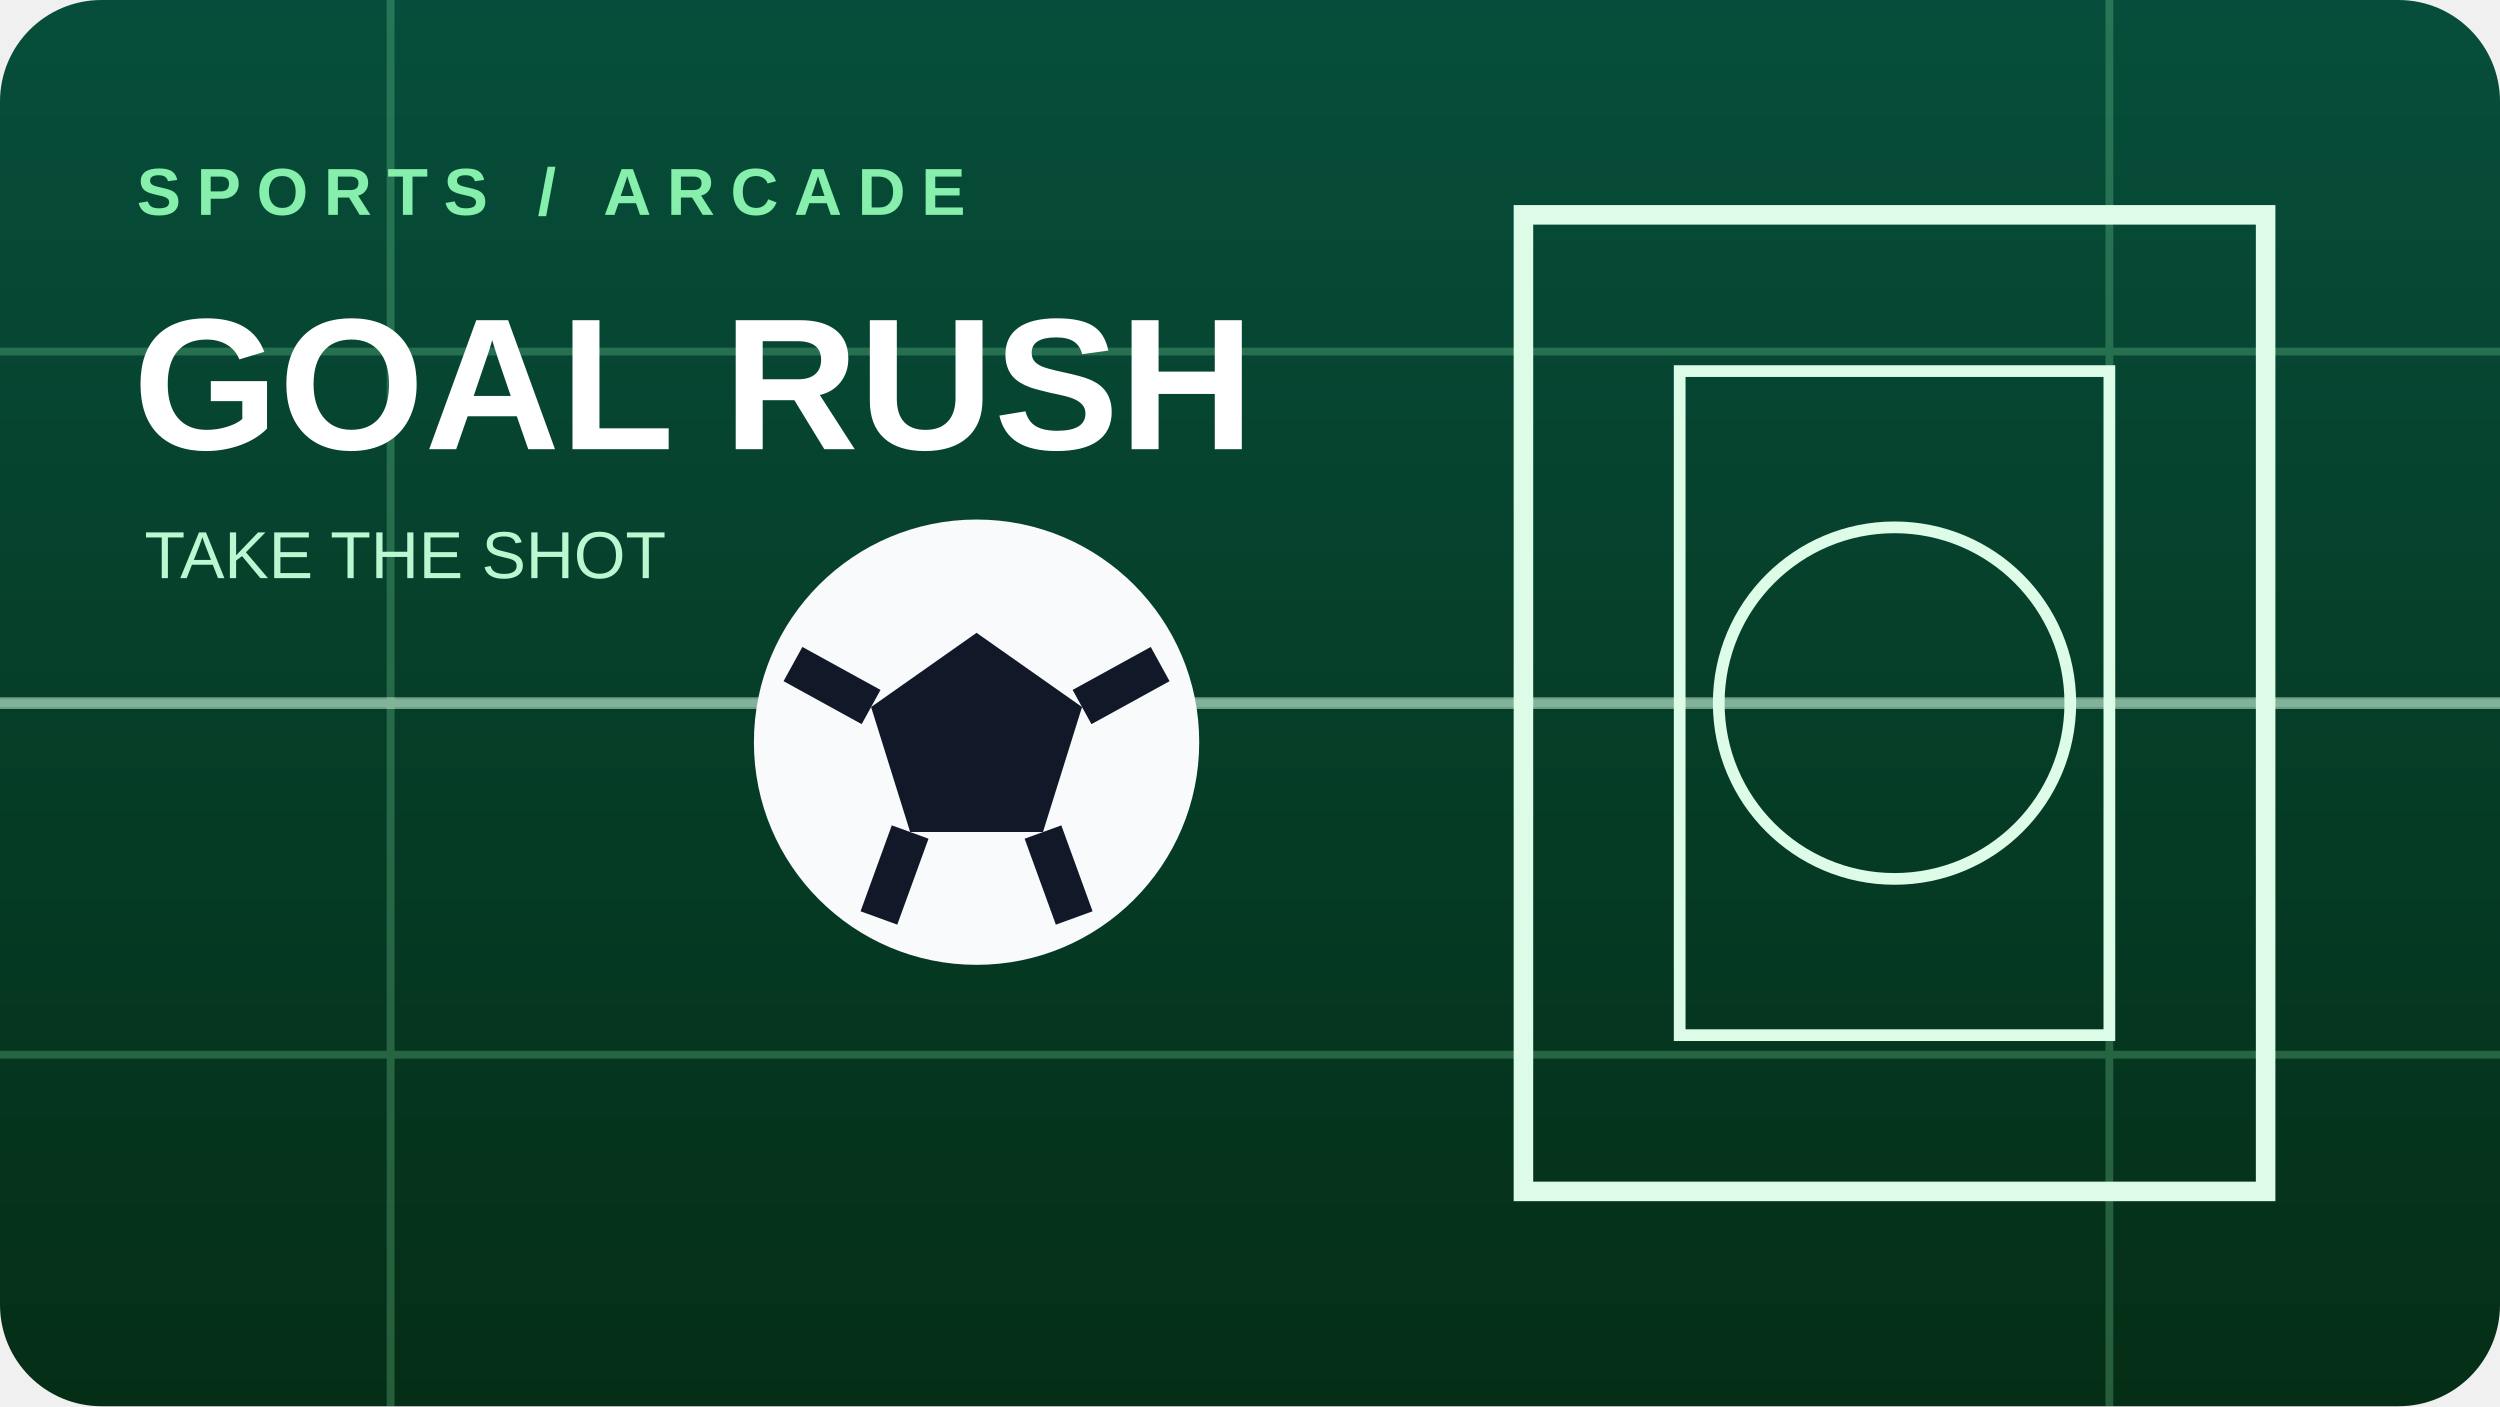
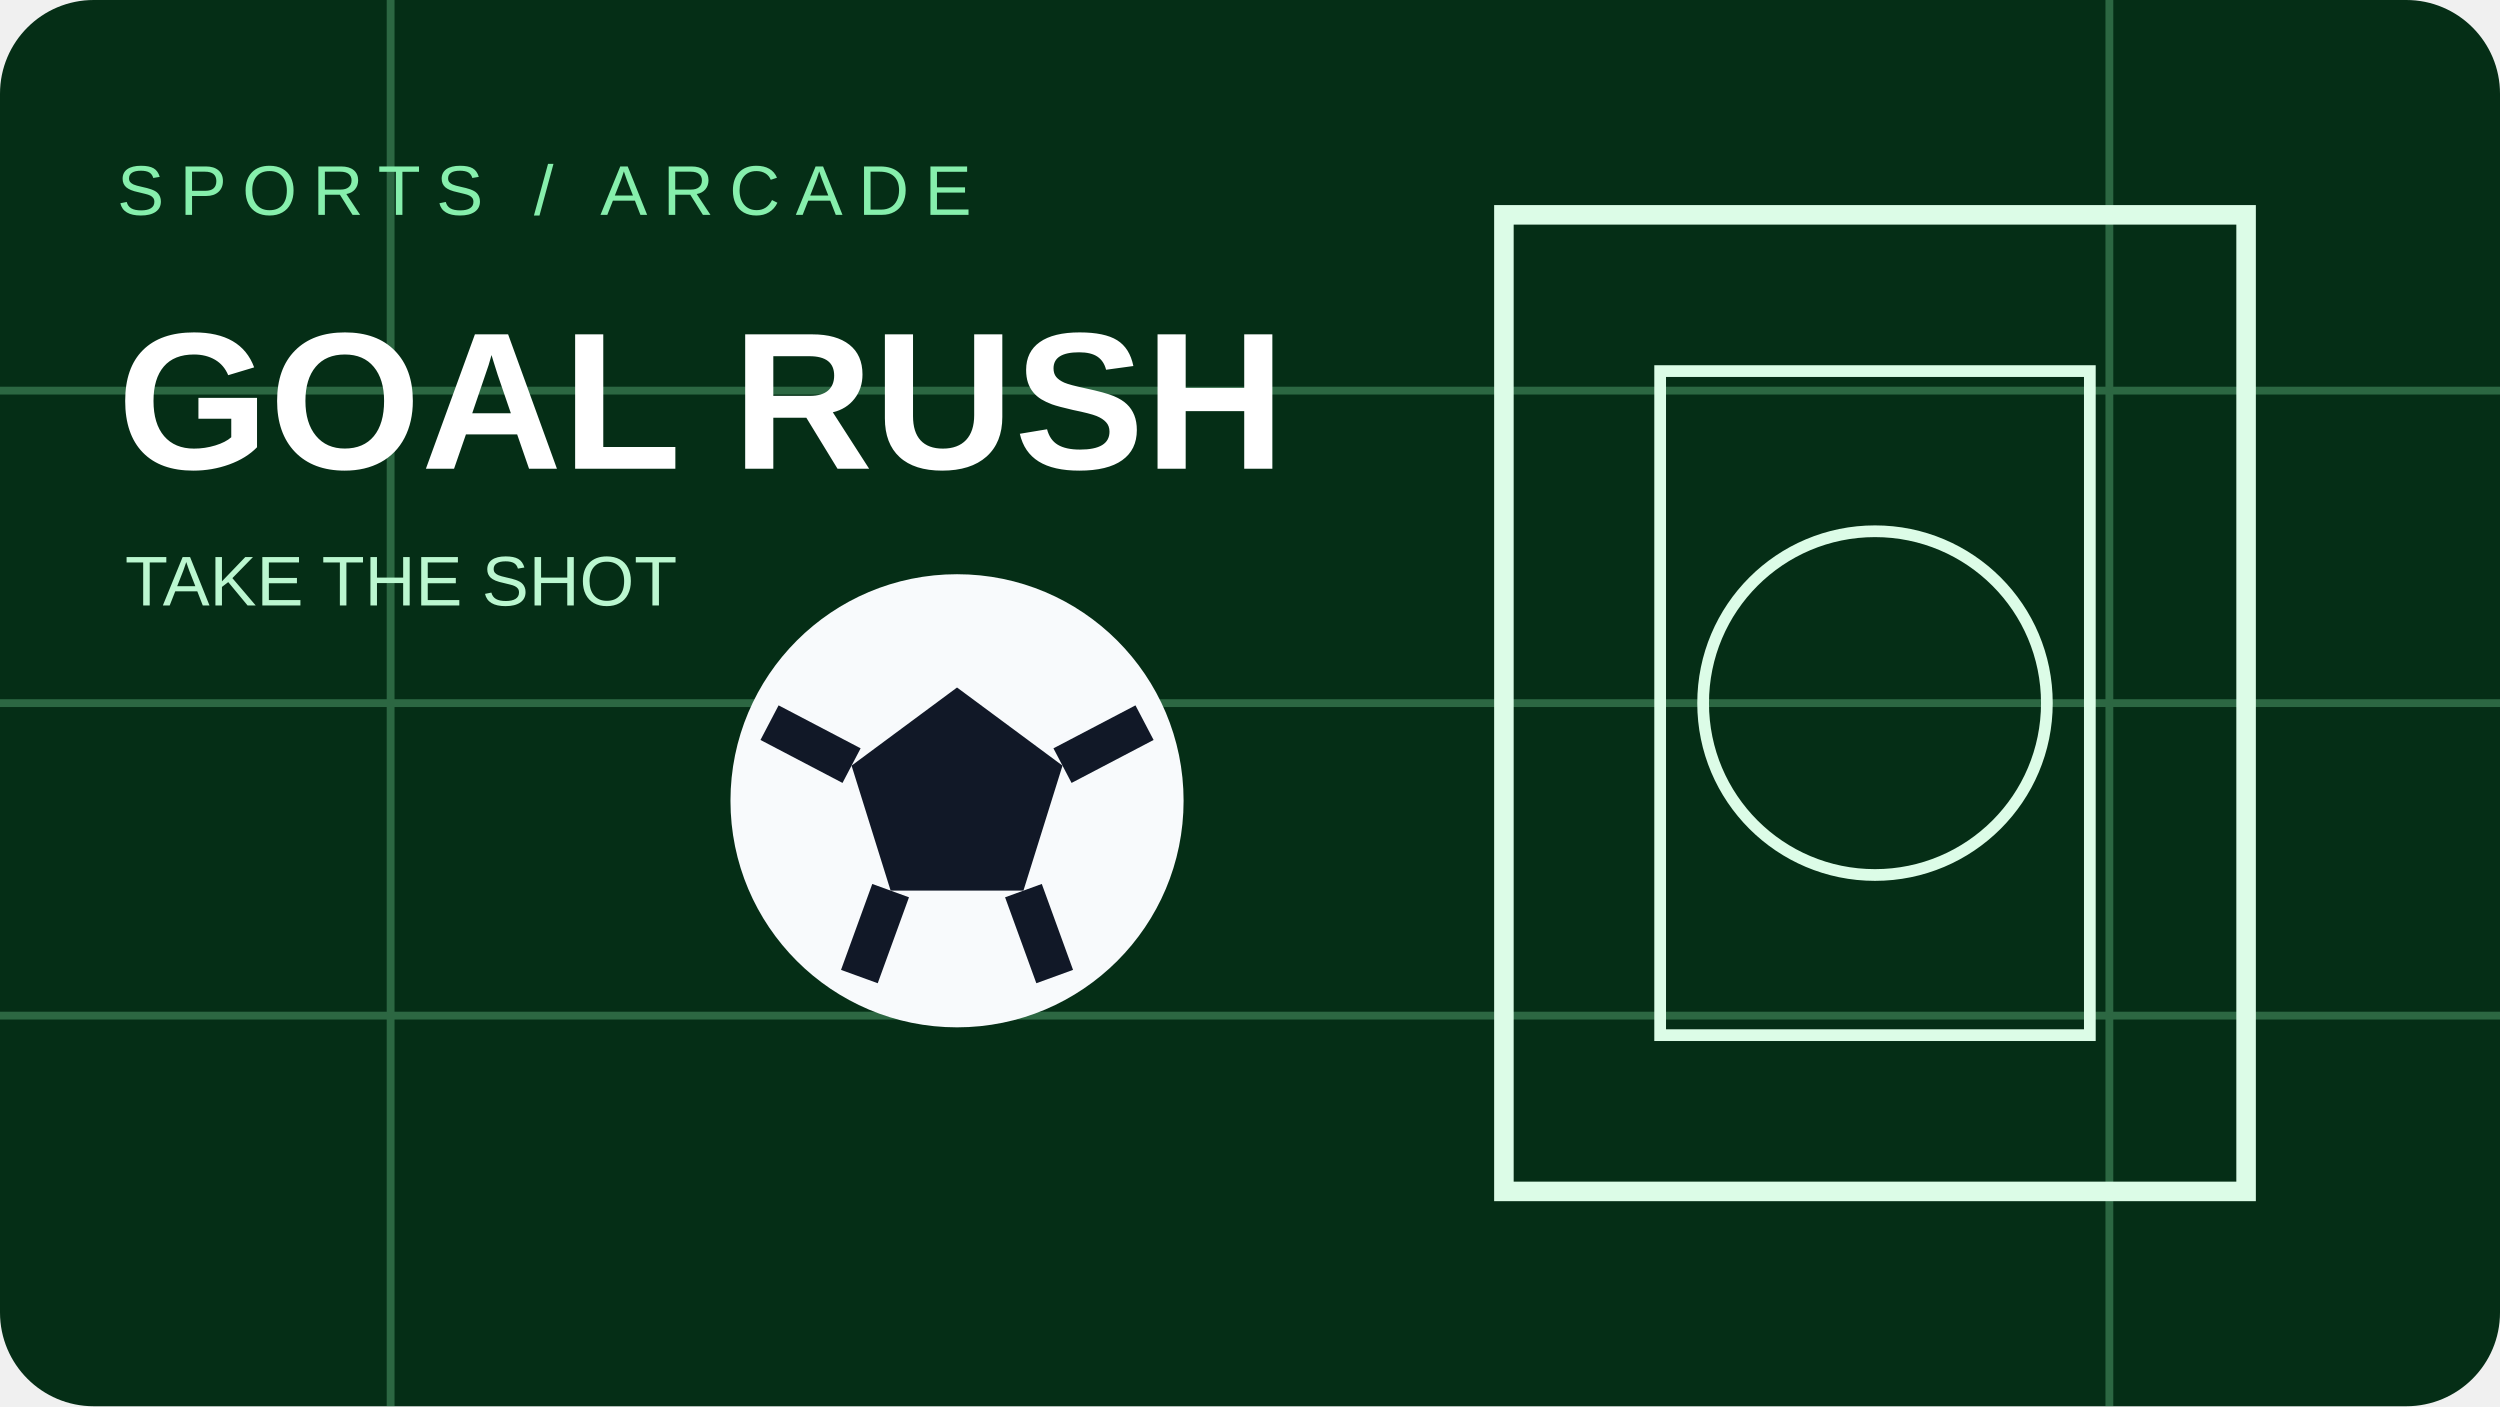
- <svg xmlns="http://www.w3.org/2000/svg" viewBox="0 0 640 360" role="img" aria-label="Goal Rush soccer cover">
-   <defs>
-     <linearGradient id="g" x2="0" y2="1">
-       <stop stop-color="#064e3b" />
-       <stop offset="1" stop-color="#052e16" />
-     </linearGradient>
-   </defs>
-   <rect width="640" height="360" rx="26" fill="url(#g)" />
-   <path d="M0 90H640M0 180H640M0 270H640M100 0V360M540 0V360" stroke="#86efac" stroke-width="2" opacity=".25" />
-   <rect x="390" y="55" width="190" height="250" fill="none" stroke="#dcfce7" stroke-width="5" />
-   <rect x="430" y="95" width="110" height="170" fill="none" stroke="#dcfce7" stroke-width="3" />
-   <circle cx="485" cy="180" r="45" fill="none" stroke="#dcfce7" stroke-width="3" />
-   <path d="M0 180H640" stroke="#dcfce7" stroke-width="3" opacity=".5" />
-   <g transform="translate(250 190)">
-     <circle r="57" fill="#f8fafc" />
-     <path d="M0-28L27-9L17 23H-17L-27-9Z" fill="#111827" />
-     <path d="M-27-9L-47-20M27-9L47-20M-17 23L-25 45M17 23L25 45" stroke="#111827" stroke-width="10" />
+ <svg xmlns="http://www.w3.org/2000/svg" viewBox="0 0 640 360">
+   <rect width="640" height="360" rx="24" fill="#052e16" />
+   <path d="M0 100H640M0 180H640M0 260H640M100 0V360M540 0V360" stroke="#86efac" stroke-width="2" opacity=".3" />
+   <rect x="385" y="55" width="190" height="250" fill="none" stroke="#dcfce7" stroke-width="5" />
+   <rect x="425" y="95" width="110" height="170" fill="none" stroke="#dcfce7" stroke-width="3" />
+   <circle cx="480" cy="180" r="44" fill="none" stroke="#dcfce7" stroke-width="3" />
+   <g transform="translate(245 205)">
+     <circle r="58" fill="#f8fafc" />
+     <path d="M0-29L27-9L17 23H-17L-27-9Z" fill="#111827" />
+     <path d="M-27-9L-48-20M27-9L48-20M-17 23L-25 45M17 23L25 45" stroke="#111827" stroke-width="10" />
  </g>
-   <text x="35" y="55" fill="#86efac" font-family="Arial" font-size="17" font-weight="700" letter-spacing="4">SPORTS / ARCADE</text>
-   <text x="34" y="115" fill="white" font-family="Arial" font-size="48" font-weight="900">GOAL RUSH</text>
-   <text x="37" y="148" fill="#bbf7d0" font-family="Arial" font-size="17">TAKE THE SHOT</text>
+   <text x="30" y="55" fill="#86efac" font-family="Arial" font-size="18" letter-spacing="4">SPORTS / ARCADE</text>
+   <text x="30" y="120" fill="white" font-family="Arial" font-size="50" font-weight="900">GOAL RUSH</text>
+   <text x="32" y="155" fill="#bbf7d0" font-family="Arial" font-size="18">TAKE THE SHOT</text>
</svg>
